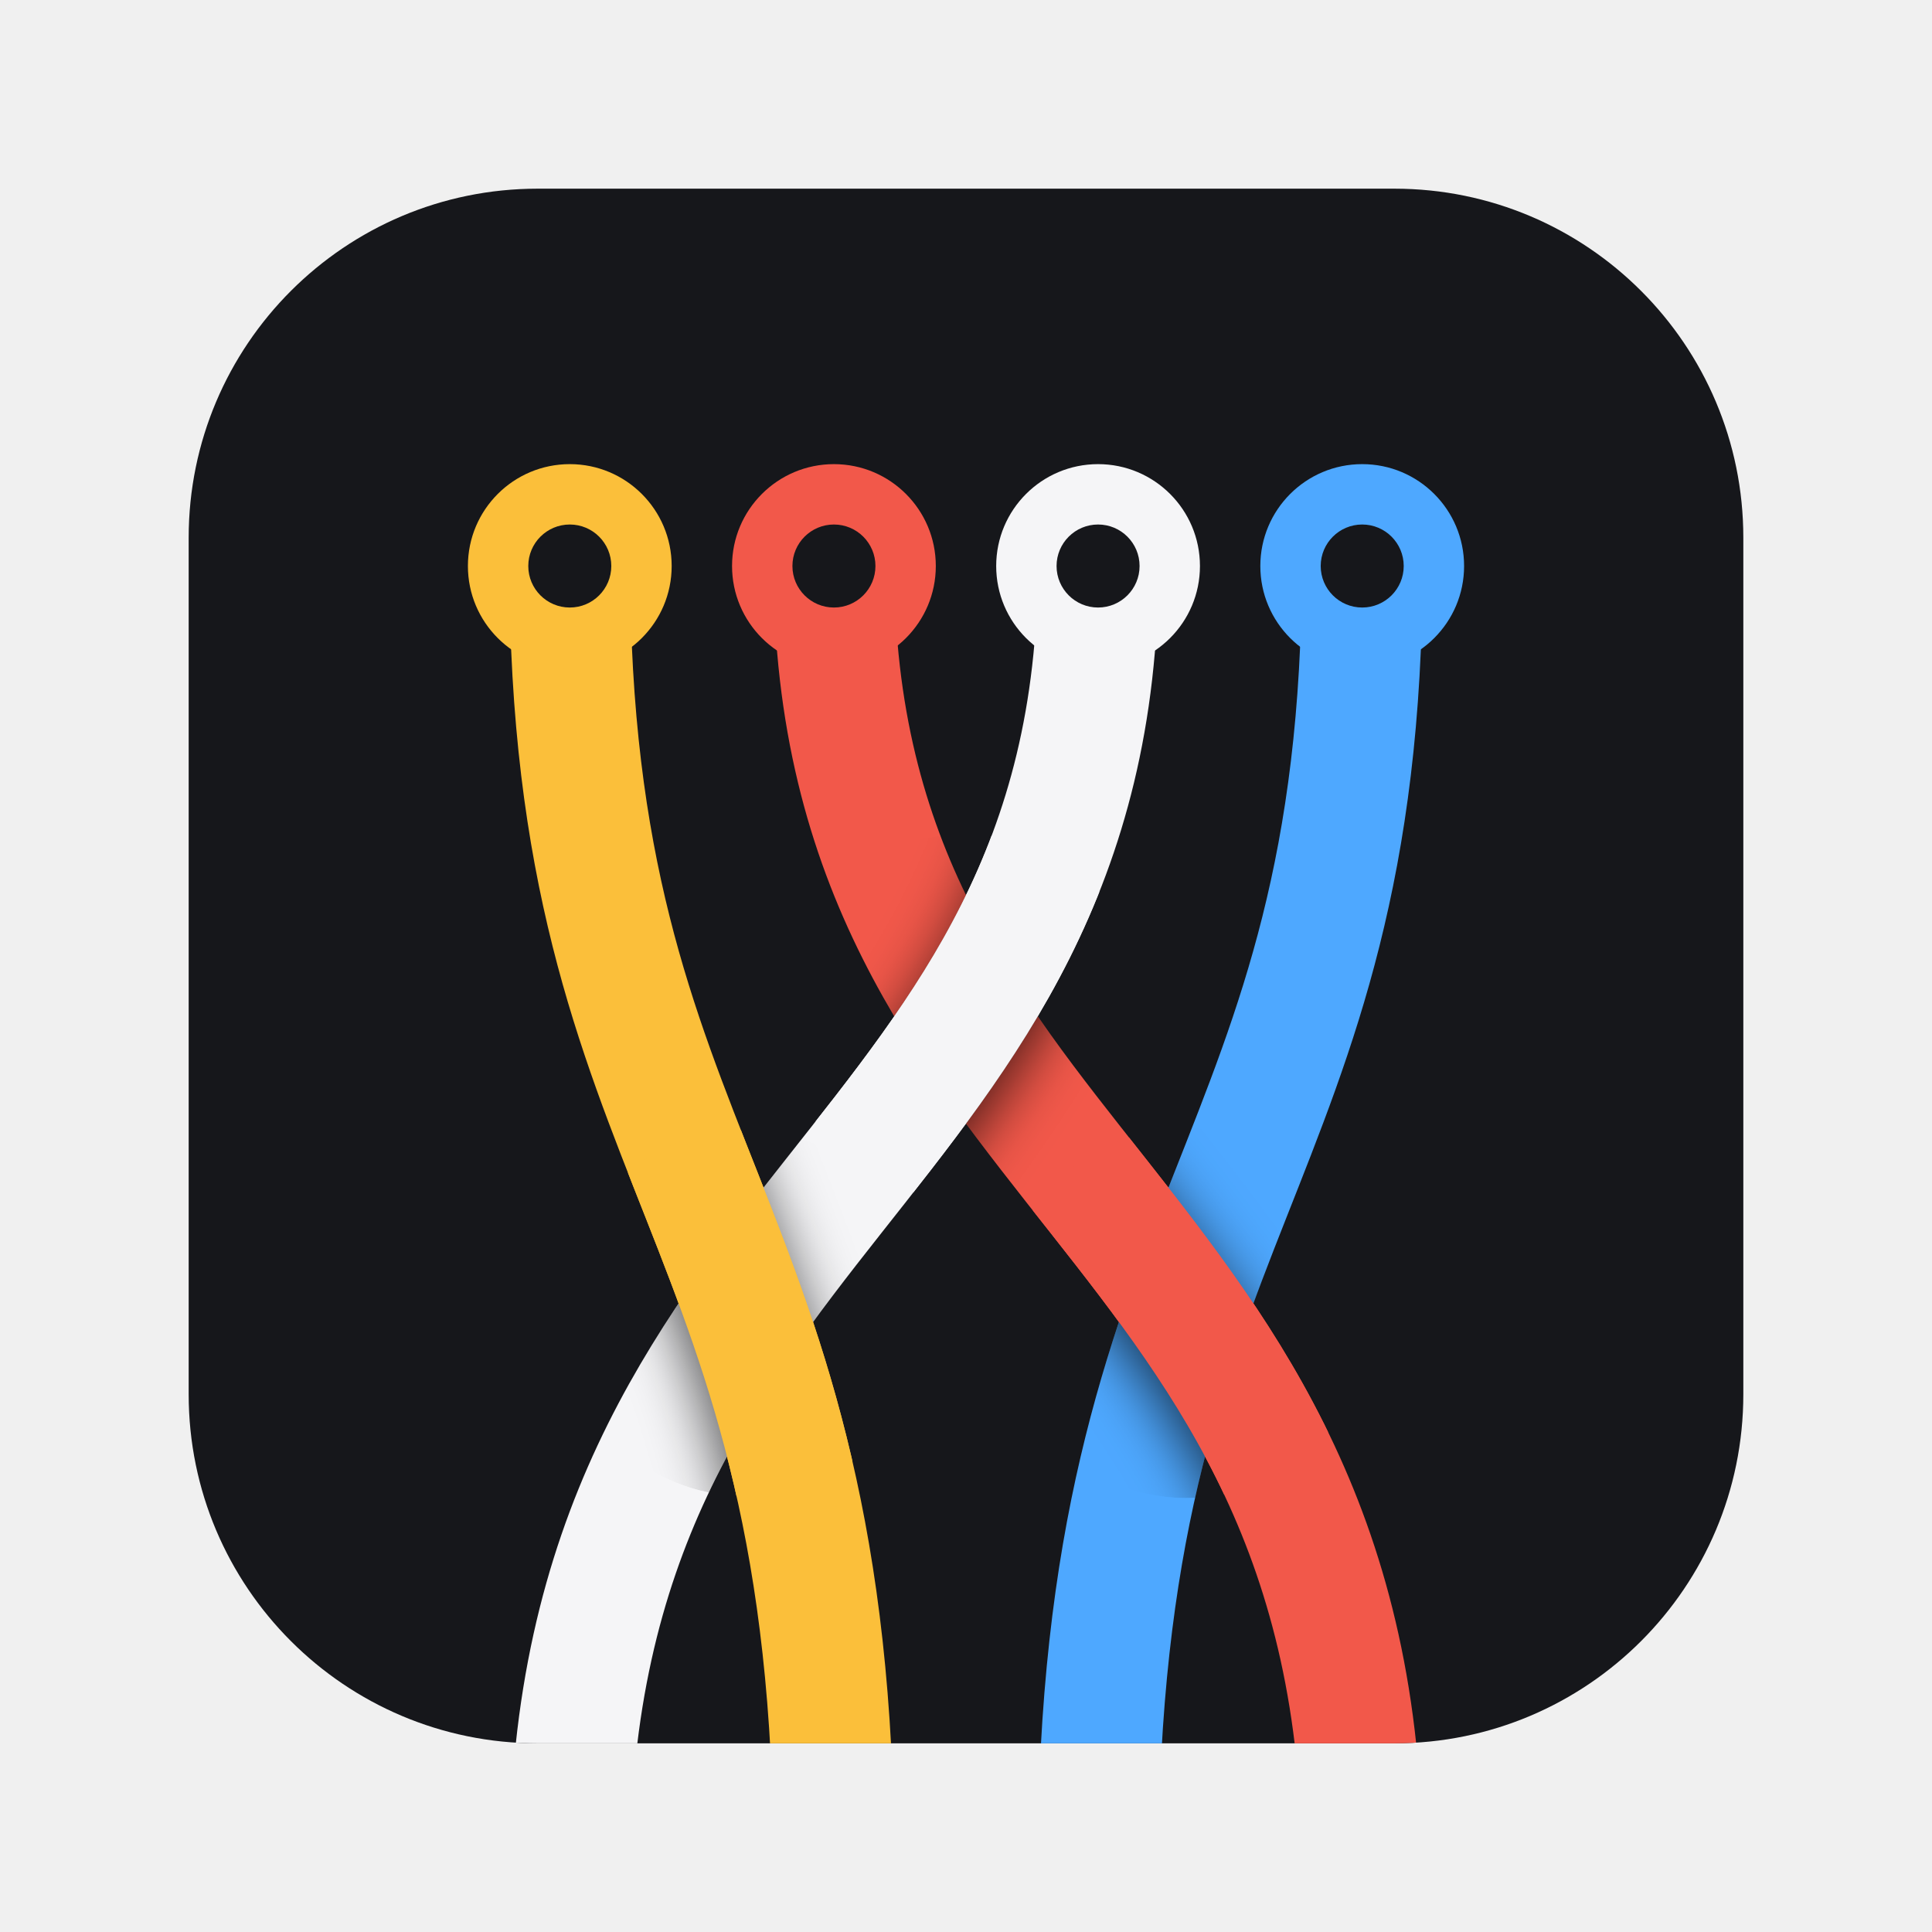
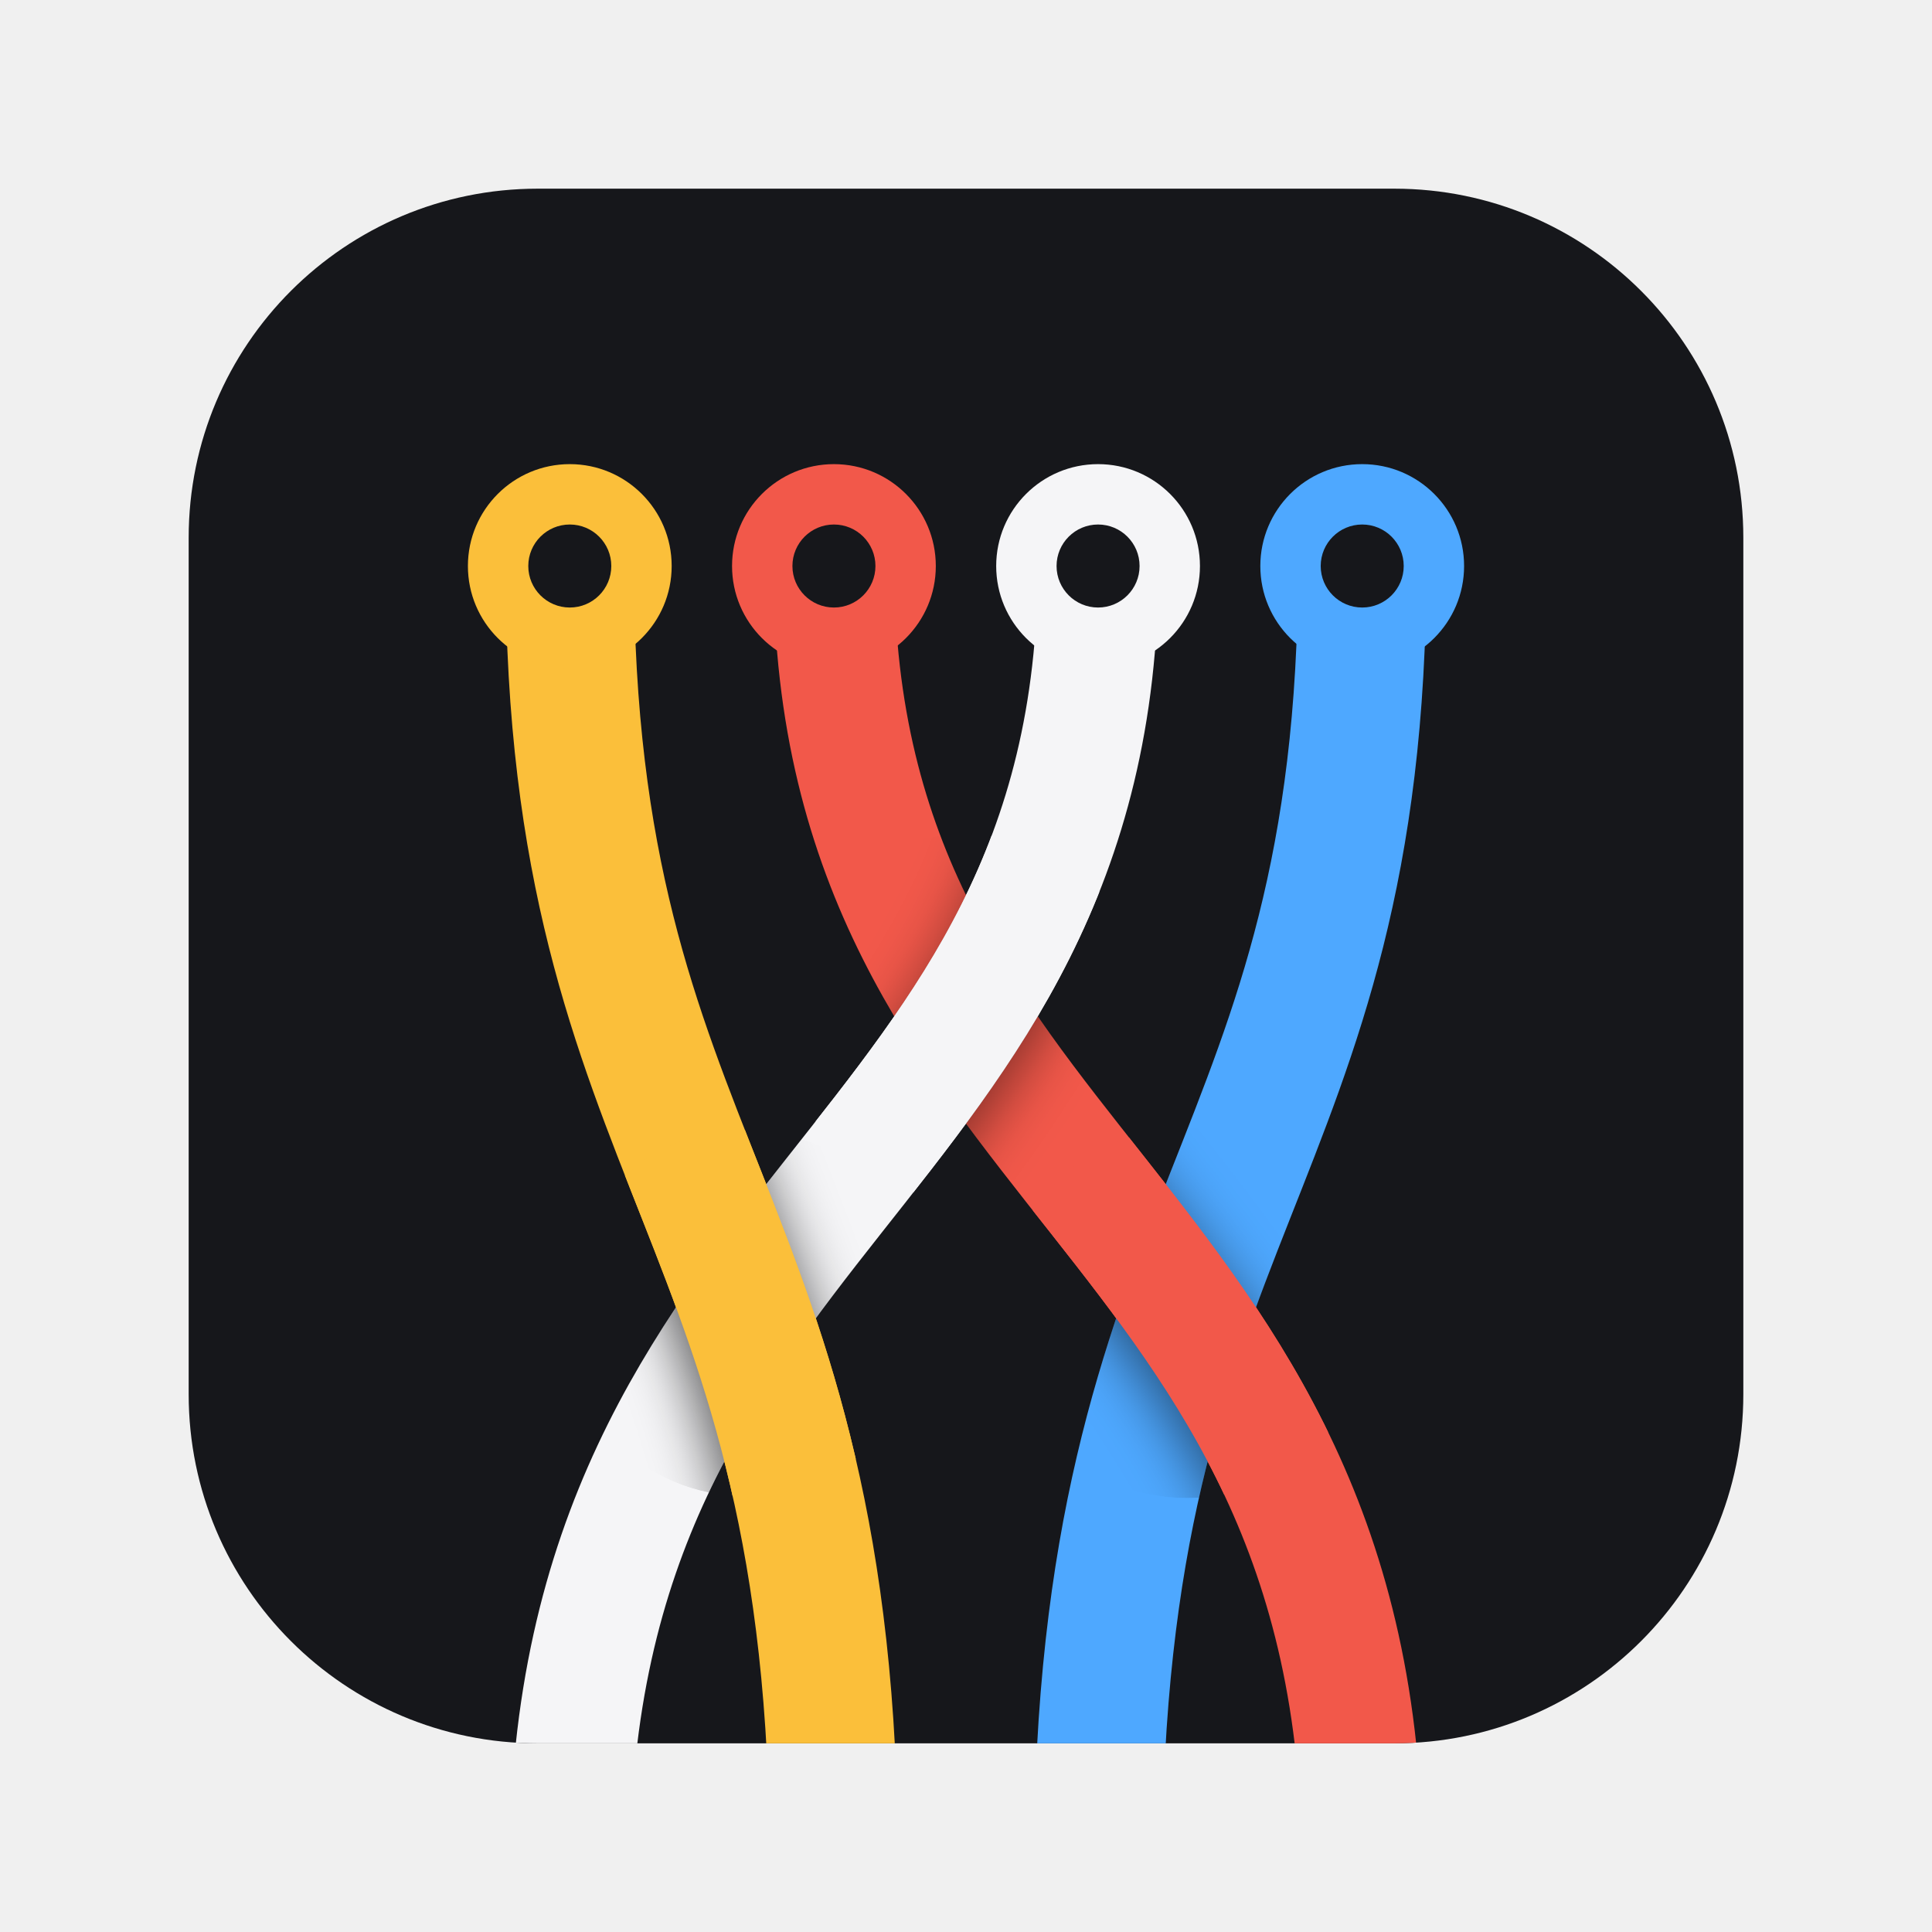
<svg xmlns="http://www.w3.org/2000/svg" viewBox="0 0 1024 1024">
  <defs>
    <clipPath id="c">
      <rect x="100" y="100" width="824" height="824" rx="185" />
    </clipPath>
    <filter id="s" x="-50%" y="-50%" width="200%" height="200%">
      <feGaussianBlur stdDeviation="16.0" />
    </filter>
    <clipPath id="k0">
      <circle cx="395" cy="696" r="97" />
    </clipPath>
    <mask id="m0" maskUnits="userSpaceOnUse" x="0" y="0" width="1024" height="1200">
-       <path d="M582 300 C 582 620, 302 640, 302 990 L302 1100" stroke="#fff" stroke-width="64" fill="none" />
+       <path d="M582 300 C 582 620, 302 640, 302 990 L302 1100" stroke="#fff" stroke-width="64.0" fill="none" />
    </mask>
    <clipPath id="k1">
      <circle cx="512" cy="539" r="97" />
    </clipPath>
    <mask id="m1" maskUnits="userSpaceOnUse" x="0" y="0" width="1024" height="1200">
-       <path d="M442 300 C 442 620, 722 640, 722 990 L722 1100" stroke="#fff" stroke-width="64" fill="none" />
+       <path d="M442 300 C 442 620, 722 640, 722 990 L722 1100" stroke="#fff" stroke-width="64.0" fill="none" />
    </mask>
    <clipPath id="k2">
      <circle cx="629" cy="696" r="98" />
    </clipPath>
    <mask id="m2" maskUnits="userSpaceOnUse" x="0" y="0" width="1024" height="1200">
-       <path d="M722 300 C 722 620, 582 640, 582 990 L582 1100" stroke="#fff" stroke-width="64" fill="none" />
+       <path d="M722 300 C 722 620, 582 640, 582 990 L582 1100" stroke="#fff" stroke-width="68.0" fill="none" />
    </mask>
  </defs>
  <rect x="100" y="100" width="824" height="824" rx="185" fill="#16171b" />
  <g clip-path="url(#c)">
    <g fill="none" stroke-linecap="round">
-       <path d="M302 300 C 302 620, 442 640, 442 990 L442 1100" stroke="#fbbf3a" stroke-width="64" />
-       <path d="M442 300 C 442 620, 722 640, 722 990 L722 1100" stroke="#f2584a" stroke-width="64" />
-       <path d="M582 300 C 582 620, 302 640, 302 990 L302 1100" stroke="#f5f5f7" stroke-width="64" />
-       <path d="M722 300 C 722 620, 582 640, 582 990 L582 1100" stroke="#4ea8ff" stroke-width="64" />
+       <path d="M302 300 C 302 620, 442 640, 442 990 L442 1100" stroke="#fbbf3a" stroke-width="68.0" />
+       <path d="M442 300 C 442 620, 722 640, 722 990 L722 1100" stroke="#f2584a" stroke-width="64.0" />
+       <path d="M582 300 C 582 620, 302 640, 302 990 L302 1100" stroke="#f5f5f7" stroke-width="64.0" />
+       <path d="M722 300 C 722 620, 582 640, 582 990 L582 1100" stroke="#4ea8ff" stroke-width="68.0" />
      <g clip-path="url(#k0)">
        <g mask="url(#m0)">
-           <path d="M302 300 C 302 620, 442 640, 442 990 L442 1100" stroke="#000" stroke-opacity="0.7" stroke-width="64" transform="translate(0 10.0)" filter="url(#s)" />
+           <path d="M302 300 C 302 620, 442 640, 442 990 L442 1100" stroke="#000" stroke-opacity="0.70" stroke-width="68.0" transform="translate(0 10.0)" filter="url(#s)" />
        </g>
-         <path d="M302 300 C 302 620, 442 640, 442 990 L442 1100" stroke="#fbbf3a" stroke-width="64" />
+         <path d="M302 300 C 302 620, 442 640, 442 990 L442 1100" stroke="#fbbf3a" stroke-width="68.0" />
      </g>
      <g clip-path="url(#k1)">
        <g mask="url(#m1)">
-           <path d="M582 300 C 582 620, 302 640, 302 990 L302 1100" stroke="#000" stroke-opacity="0.7" stroke-width="64" transform="translate(0 10.0)" filter="url(#s)" />
+           <path d="M582 300 C 582 620, 302 640, 302 990 L302 1100" stroke="#000" stroke-opacity="0.48" stroke-width="64.0" transform="translate(0 10.0)" filter="url(#s)" />
        </g>
-         <path d="M582 300 C 582 620, 302 640, 302 990 L302 1100" stroke="#f5f5f7" stroke-width="64" />
+         <path d="M582 300 C 582 620, 302 640, 302 990 L302 1100" stroke="#f5f5f7" stroke-width="64.0" />
      </g>
      <g clip-path="url(#k2)">
        <g mask="url(#m2)">
-           <path d="M442 300 C 442 620, 722 640, 722 990 L722 1100" stroke="#000" stroke-opacity="0.7" stroke-width="64" transform="translate(0 10.0)" filter="url(#s)" />
+           <path d="M442 300 C 442 620, 722 640, 722 990 L722 1100" stroke="#000" stroke-opacity="0.53" stroke-width="64.0" transform="translate(0 10.0)" filter="url(#s)" />
        </g>
-         <path d="M442 300 C 442 620, 722 640, 722 990 L722 1100" stroke="#f2584a" stroke-width="64" />
+         <path d="M442 300 C 442 620, 722 640, 722 990 L722 1100" stroke="#f2584a" stroke-width="64.0" />
      </g>
    </g>
    <circle cx="302" cy="300" r="54" fill="#fbbf3a" />
    <circle cx="302" cy="300" r="22" fill="#16171b" />
    <circle cx="442" cy="300" r="54" fill="#f2584a" />
    <circle cx="442" cy="300" r="22" fill="#16171b" />
    <circle cx="582" cy="300" r="54" fill="#f5f5f7" />
    <circle cx="582" cy="300" r="22" fill="#16171b" />
    <circle cx="722" cy="300" r="54" fill="#4ea8ff" />
    <circle cx="722" cy="300" r="22" fill="#16171b" />
  </g>
</svg>
